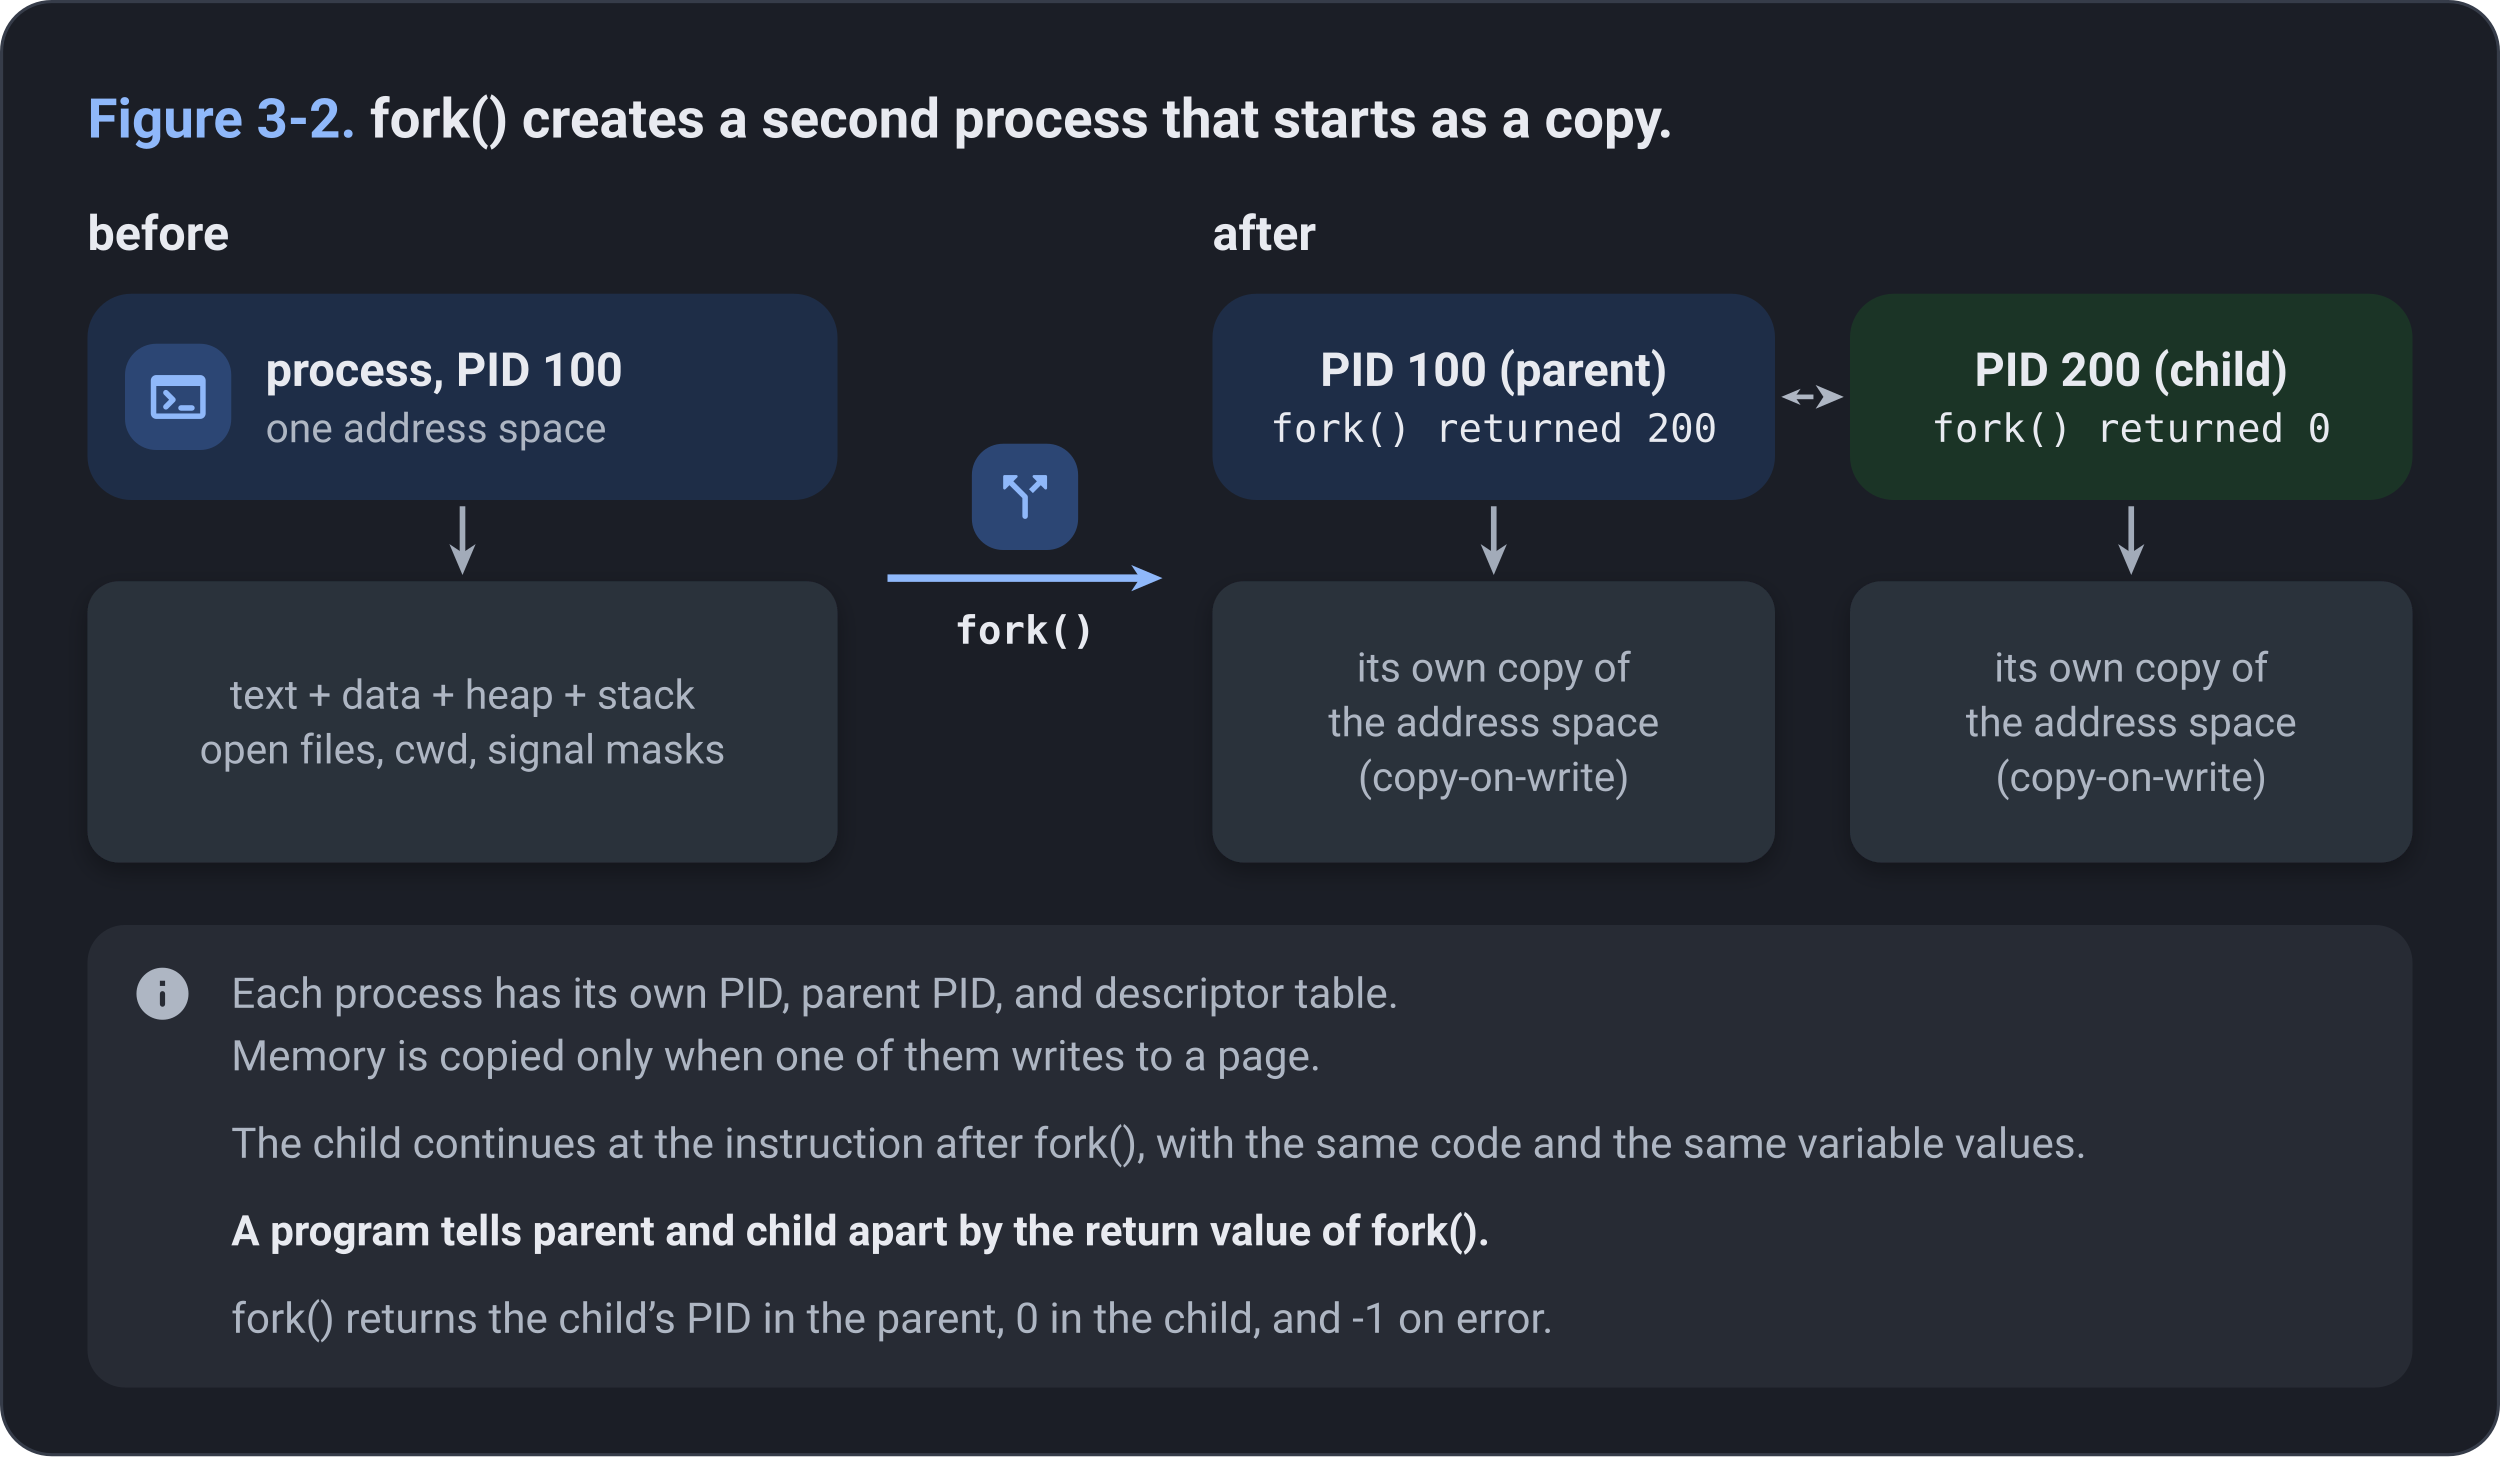
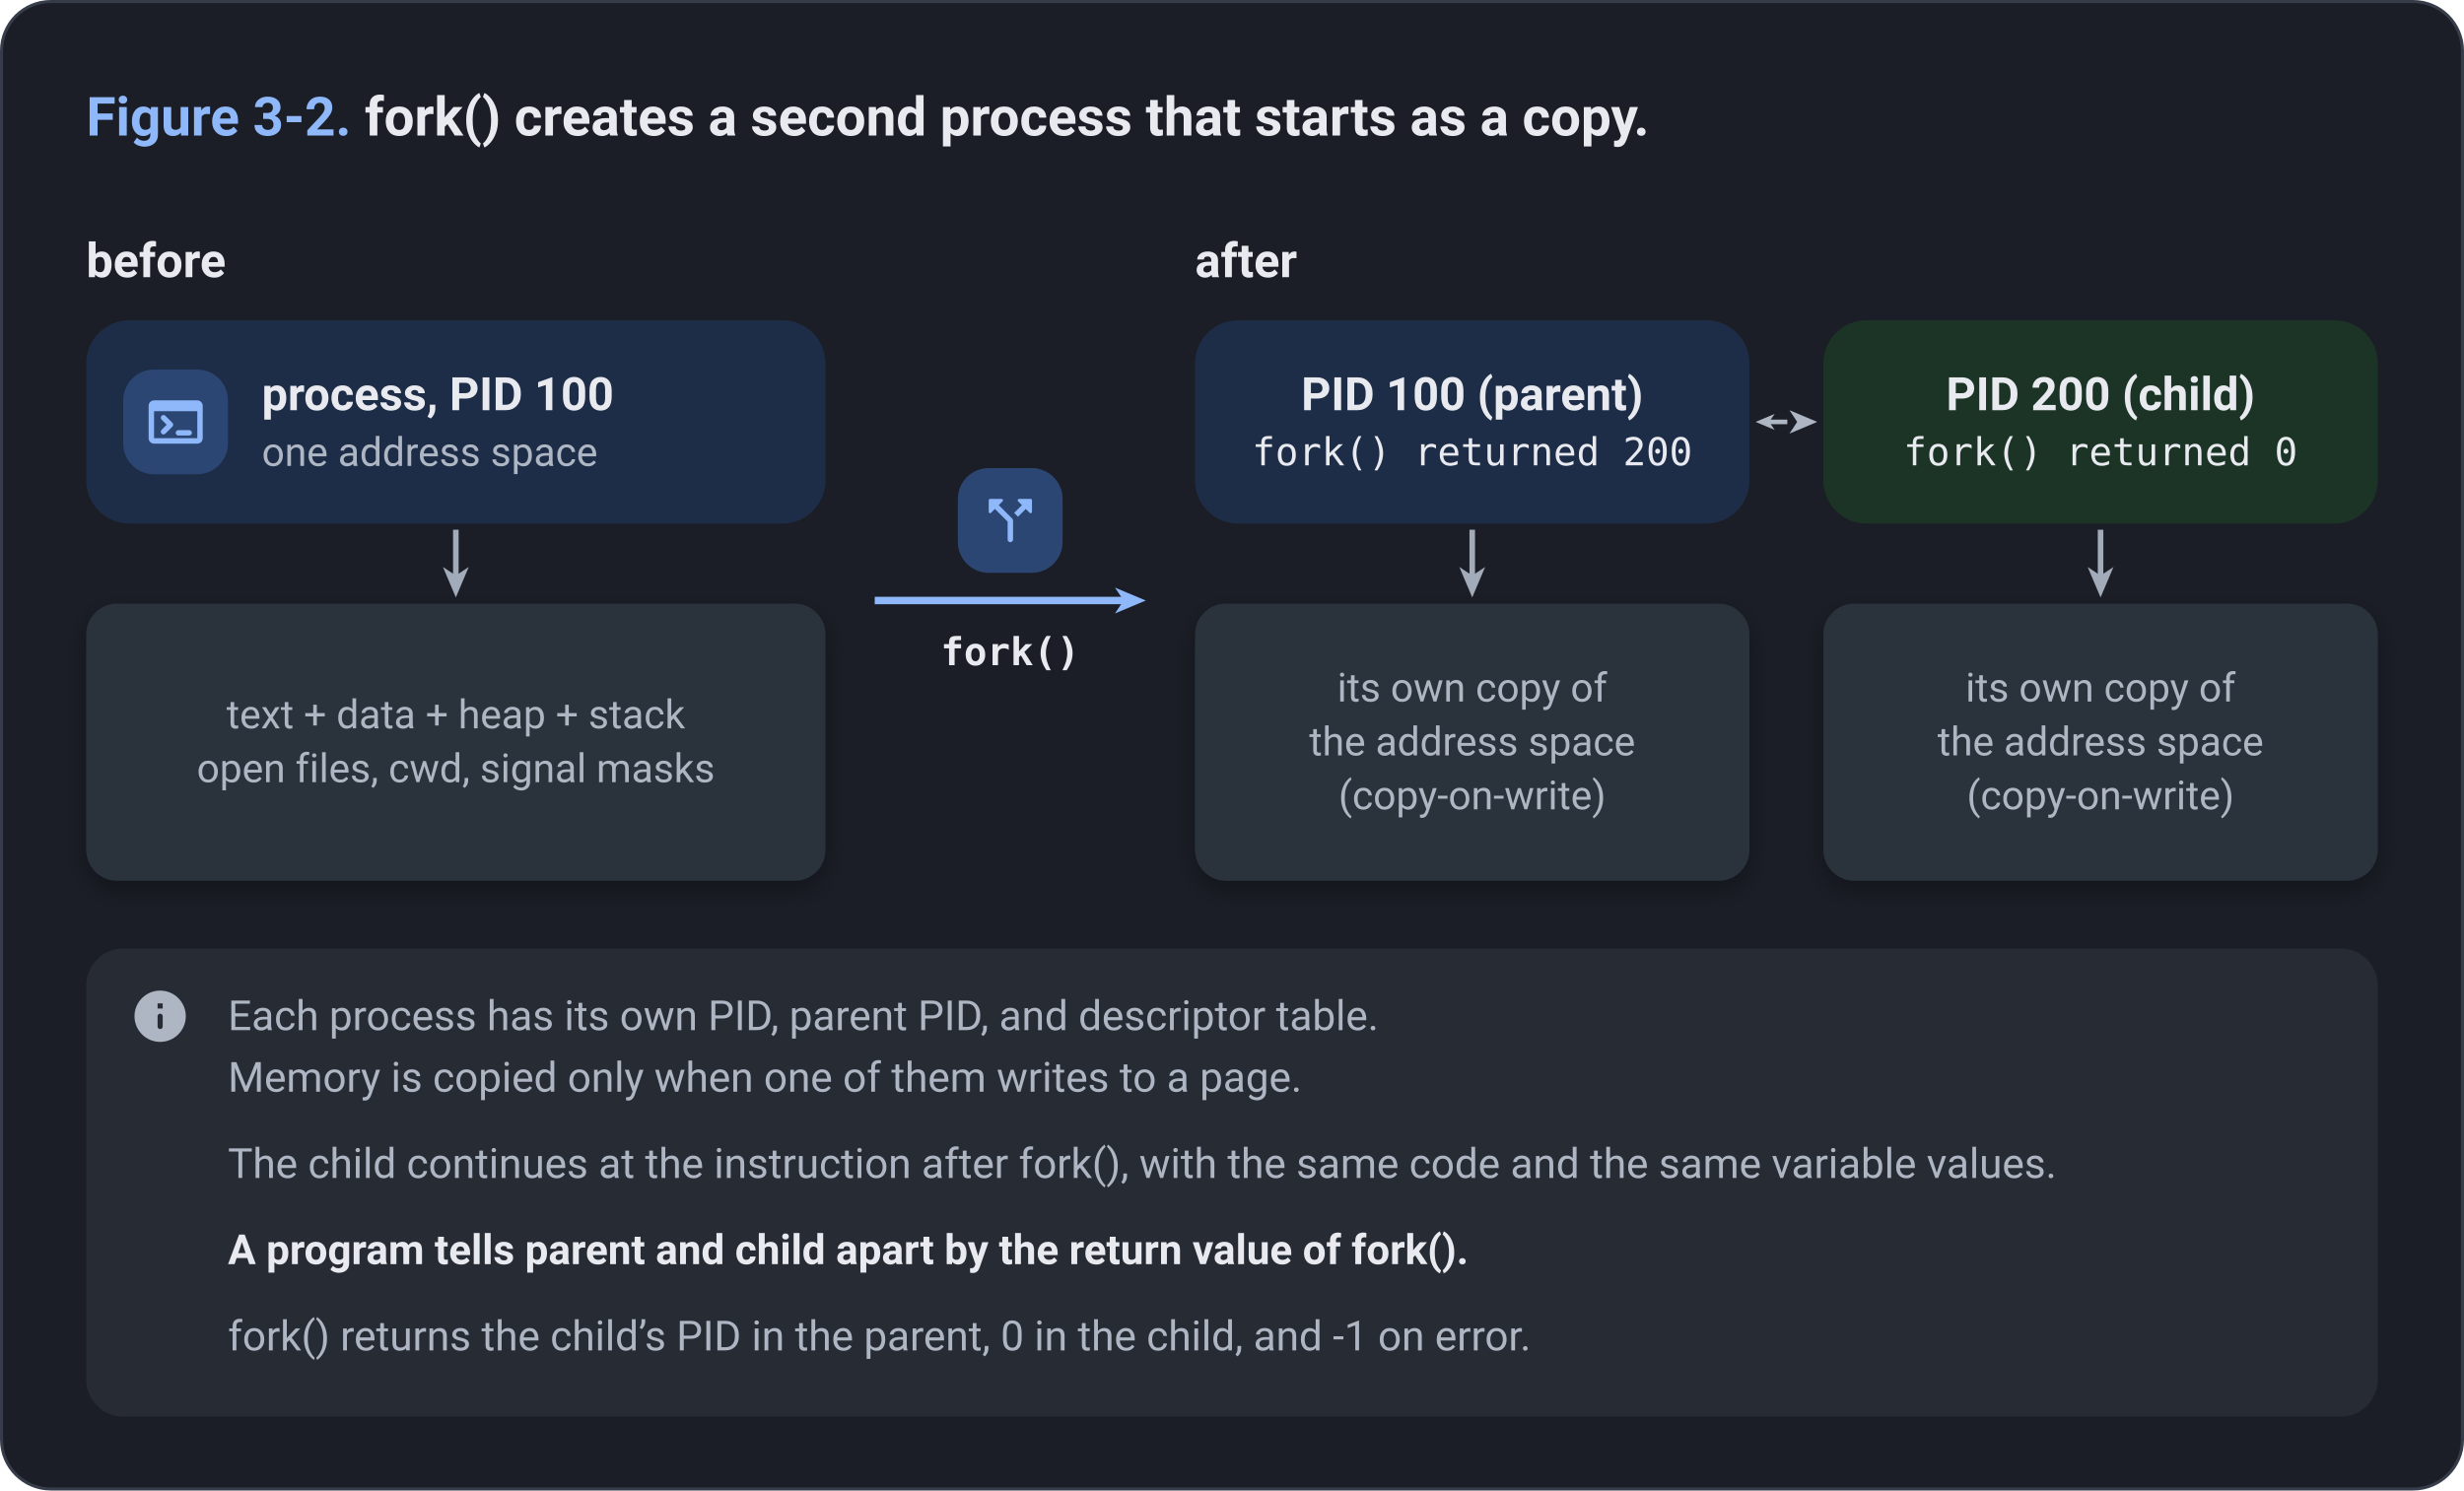
- <svg xmlns="http://www.w3.org/2000/svg" viewBox="0 0 800 466" width="800" height="466">
+ <svg xmlns="http://www.w3.org/2000/svg" viewBox="0 0 800 484" width="800" height="484">
  <style>
    text { font-family: -apple-system, BlinkMacSystemFont, "Segoe UI", Roboto, "Helvetica Neue", Arial, sans-serif; fill: #E8EAF0; }
    .paper { fill: #1B1E26; }
    .frame { fill: #1B1E26; stroke: #363C49; stroke-width: 1; }
    .card { fill: #2B303B; }
    .hair { stroke: #363C49; stroke-width: 1.2; fill: none; }
    .muted { fill: #AEB6C3; }
    .ink { fill: #E8EAF0; }
    .title { font-size: 17.5px; font-weight: 650; }
    .head { font-size: 15.5px; font-weight: 650; }
    .name { font-size: 15px; font-weight: 650; }
    .body { font-size: 13.5px; }
    .sub { font-size: 13px; }
    .mono { font-size: 12.5px; font-family: "SF Mono", SFMono-Regular, ui-monospace, Menlo, Consolas, monospace; }
    .monob { font-size: 12.5px; font-weight: 650; font-family: "SF Mono", SFMono-Regular, ui-monospace, Menlo, Consolas, monospace; }
    .small { font-size: 12px; }
    .note { font-size: 13.5px; }
    .noteb { font-size: 13.5px; font-weight: 650; }
    .sub, .small, .note { fill: #AEB6C3; }
    .c-blue { fill: #1E2D47; }
    .m-blue { fill: #2C4674; }
    .a-blue { fill: #8FB8FA; }
    .t-blue { fill: #8FB8FA; }
    .w-blue { stroke: #8FB8FA; fill: none; stroke-linecap: butt; stroke-linejoin: round; }
    .o-blue { stroke: #8FB8FA; fill: none; stroke-width: 1.5; }
    .h-blue { stroke: #8FB8FA; stroke-width: 1.4; }
    .c-green { fill: #1B3426; }
    .m-green { fill: #28553B; }
    .a-green { fill: #82D69C; }
    .t-green { fill: #82D69C; }
    .w-green { stroke: #82D69C; fill: none; stroke-linecap: butt; stroke-linejoin: round; }
    .o-green { stroke: #82D69C; fill: none; stroke-width: 1.5; }
    .h-green { stroke: #82D69C; stroke-width: 1.4; }
    .c-amber { fill: #3A2D14; }
    .m-amber { fill: #5E471A; }
    .a-amber { fill: #F3C06B; }
    .t-amber { fill: #F3C06B; }
    .w-amber { stroke: #F3C06B; fill: none; stroke-linecap: butt; stroke-linejoin: round; }
    .o-amber { stroke: #F3C06B; fill: none; stroke-width: 1.5; }
    .h-amber { stroke: #F3C06B; stroke-width: 1.4; }
    .c-red { fill: #41221D; }
    .m-red { fill: #69322B; }
    .a-red { fill: #F59E8D; }
    .t-red { fill: #F59E8D; }
    .w-red { stroke: #F59E8D; fill: none; stroke-linecap: butt; stroke-linejoin: round; }
    .o-red { stroke: #F59E8D; fill: none; stroke-width: 1.5; }
    .h-red { stroke: #F59E8D; stroke-width: 1.4; }
    .c-purple { fill: #2C2549; }
    .m-purple { fill: #453978; }
    .a-purple { fill: #BCA8F7; }
    .t-purple { fill: #BCA8F7; }
    .w-purple { stroke: #BCA8F7; fill: none; stroke-linecap: butt; stroke-linejoin: round; }
    .o-purple { stroke: #BCA8F7; fill: none; stroke-width: 1.5; }
    .h-purple { stroke: #BCA8F7; stroke-width: 1.4; }
    .c-teal { fill: #15332F; }
    .m-teal { fill: #1F514B; }
    .a-teal { fill: #72D5CA; }
    .t-teal { fill: #72D5CA; }
    .w-teal { stroke: #72D5CA; fill: none; stroke-linecap: butt; stroke-linejoin: round; }
    .o-teal { stroke: #72D5CA; fill: none; stroke-width: 1.5; }
    .h-teal { stroke: #72D5CA; stroke-width: 1.4; }
    .c-gray { fill: #272B34; }
    .m-gray { fill: #3A404D; }
    .a-gray { fill: #AEB6C3; }
    .t-gray { fill: #AEB6C3; }
    .w-gray { stroke: #AEB6C3; fill: none; stroke-linecap: butt; stroke-linejoin: round; }
    .o-gray { stroke: #AEB6C3; fill: none; stroke-width: 1.5; }
    .h-gray { stroke: #AEB6C3; stroke-width: 1.4; }
    .c-wire { fill: #272B34; }
    .m-wire { fill: #3A404D; }
    .a-wire { fill: #A2ABB9; }
    .t-wire { fill: #A2ABB9; }
    .w-wire { stroke: #A2ABB9; fill: none; stroke-linecap: butt; stroke-linejoin: round; }
    .o-wire { stroke: #A2ABB9; fill: none; stroke-width: 1.5; }
    .h-wire { stroke: #A2ABB9; stroke-width: 1.4; }
  </style>
  <defs>
    <filter id="lift" x="-10%" y="-15%" width="120%" height="140%">
      <feDropShadow dx="0" dy="1" stdDeviation="1.2" flood-color="#000000" flood-opacity="0.45" />
      <feDropShadow dx="0" dy="3" stdDeviation="4" flood-color="#000000" flood-opacity="0.32" />
    </filter>
  </defs>
-   <rect x="0.5" y="0.5" width="799" height="465" rx="16" class="frame" />
+   <rect x="0.5" y="0.5" width="799" height="483" rx="16" class="frame" />
  <text x="28" y="44" class="title">
    <tspan class="t-blue">Figure 3-2.</tspan> fork() creates a second process that starts as a copy.</text>
-   <g transform="translate(0 64)">
+   <g transform="translate(0 74)">
    <text x="28.0" y="16.0" class="head">before</text>
    <rect x="28.0" y="30.0" width="240.0" height="66.0" rx="14" class="c-blue" />
    <rect x="40.0" y="46.0" width="34.0" height="34.0" rx="10" class="m-blue" />
    <g transform="translate(46.5 52.5) scale(0.878)" class="a-blue">
      <path d="M20 4H4a2 2 0 0 0-2 2v12a2 2 0 0 0 2 2h16c1.1 0 2-.9 2-2V6a2 2 0 0 0-2-2zm0 14H4V8h16v10zm-8-2c0-.55.45-1 1-1h4c.55 0 1 .45 1 1s-.45 1-1 1h-4c-.55 0-1-.45-1-1zM6.79 9.71a.996.996 0 0 1 1.41 0l2.59 2.59c.39.39.39 1.02 0 1.41L8.2 16.3a.996.996 0 1 1-1.41-1.41L8.67 13l-1.88-1.88a.996.996 0 0 1 0-1.41z" />
    </g>
-     <text x="85.0" y="59.5" class="name" data-fit="85.0,260.0">process, PID 100</text>
-     <text x="85.0" y="77.5" class="sub" data-fit="85.0,260.0">one address space</text>
+     <text x="85.0" y="59.2" class="name" data-fit="85.0,260.0">process, PID 100</text>
+     <text x="85.0" y="77.3" class="sub" data-fit="85.0,260.0">one address space</text>
    <rect x="28.0" y="122.0" width="240.0" height="90.0" rx="10" class="card" filter="url(#lift)" />
-     <text x="148.0" y="162.8" class="sub" text-anchor="middle" data-fit="33.0,263.0">text + data + heap + stack</text>
-     <text x="148.0" y="180.3" class="sub" text-anchor="middle" data-fit="33.0,263.0">open files, cwd, signal masks</text>
+     <text x="148.0" y="162.5" class="sub" text-anchor="middle" data-fit="33.0,263.0">text + data + heap + stack</text>
+     <text x="148.0" y="180.0" class="sub" text-anchor="middle" data-fit="33.0,263.0">open files, cwd, signal masks</text>
    <polygon points="148.0,120.0 143.8,110.1 148.0,112.9 152.2,110.1" class="a-wire" />
    <path d="M148.0,98.0 L148.0,113.1" class="w-wire" stroke-width="1.8" />
    <polygon points="372.0,121.0 362.0,125.2 364.8,121.0 362.0,116.8" class="a-blue" />
    <path d="M284.0,121.0 L365.0,121.0" class="w-blue" stroke-width="2.4" />
    <rect x="311.0" y="78.0" width="34.0" height="34.0" rx="10" class="m-blue" />
    <g transform="translate(317.5 84.5) scale(0.878)" class="a-blue">
      <path d="m14.85 4.85 1.44 1.44-2.88 2.88 1.42 1.42 2.88-2.88 1.44 1.44a.5.5 0 0 0 .85-.36V4.5c0-.28-.22-.5-.5-.5h-4.29a.5.5 0 0 0-.36.85zM8.79 4H4.5c-.28 0-.5.22-.5.5v4.29c0 .45.54.67.85.35L6.29 7.7 11 12.4V19c0 .55.45 1 1 1s1-.45 1-1v-7c0-.26-.11-.52-.29-.71l-5-5.01 1.44-1.44c.31-.3.09-.84-.36-.84z" />
    </g>
    <text x="328.0" y="142.0" class="monob" text-anchor="middle">fork()</text>
    <text x="388.0" y="16.0" class="head">after</text>
    <rect x="388.0" y="30.0" width="180.0" height="66.0" rx="14" class="c-blue" />
-     <text x="478.0" y="59.5" class="name" text-anchor="middle" data-fit="393.0,563.0">PID 100 (parent)</text>
-     <text x="478.0" y="77.4" class="mono" text-anchor="middle" data-fit="393.0,563.0">fork() returned 200</text>
+     <text x="478.0" y="59.2" class="name" text-anchor="middle" data-fit="393.0,563.0">PID 100 (parent)</text>
+     <text x="478.0" y="77.1" class="mono" text-anchor="middle" data-fit="393.0,563.0">fork() returned 200</text>
    <rect x="388.0" y="122.0" width="180.0" height="90.0" rx="10" class="card" filter="url(#lift)" />
-     <text x="478.0" y="154.1" class="sub" text-anchor="middle" data-fit="393.0,563.0">its own copy of</text>
-     <text x="478.0" y="171.6" class="sub" text-anchor="middle" data-fit="393.0,563.0">the address space</text>
-     <text x="478.0" y="189.1" class="sub" text-anchor="middle" data-fit="393.0,563.0">(copy-on-write)</text>
+     <text x="478.0" y="153.8" class="sub" text-anchor="middle" data-fit="393.0,563.0">its own copy of</text>
+     <text x="478.0" y="171.3" class="sub" text-anchor="middle" data-fit="393.0,563.0">the address space</text>
+     <text x="478.0" y="188.8" class="sub" text-anchor="middle" data-fit="393.0,563.0">(copy-on-write)</text>
    <polygon points="478.0,120.0 473.8,110.1 478.0,112.9 482.2,110.1" class="a-wire" />
    <path d="M478.0,98.0 L478.0,113.1" class="w-wire" stroke-width="1.8" />
    <rect x="592.0" y="30.0" width="180.0" height="66.0" rx="14" class="c-green" />
-     <text x="682.0" y="59.5" class="name" text-anchor="middle" data-fit="597.0,767.0">PID 200 (child)</text>
-     <text x="682.0" y="77.4" class="mono" text-anchor="middle" data-fit="597.0,767.0">fork() returned 0</text>
+     <text x="682.0" y="59.2" class="name" text-anchor="middle" data-fit="597.0,767.0">PID 200 (child)</text>
+     <text x="682.0" y="77.1" class="mono" text-anchor="middle" data-fit="597.0,767.0">fork() returned 0</text>
    <rect x="592.0" y="122.0" width="180.0" height="90.0" rx="10" class="card" filter="url(#lift)" />
-     <text x="682.0" y="154.1" class="sub" text-anchor="middle" data-fit="597.0,767.0">its own copy of</text>
-     <text x="682.0" y="171.6" class="sub" text-anchor="middle" data-fit="597.0,767.0">the address space</text>
-     <text x="682.0" y="189.1" class="sub" text-anchor="middle" data-fit="597.0,767.0">(copy-on-write)</text>
+     <text x="682.0" y="153.8" class="sub" text-anchor="middle" data-fit="597.0,767.0">its own copy of</text>
+     <text x="682.0" y="171.3" class="sub" text-anchor="middle" data-fit="597.0,767.0">the address space</text>
+     <text x="682.0" y="188.8" class="sub" text-anchor="middle" data-fit="597.0,767.0">(copy-on-write)</text>
    <polygon points="682.0,120.0 677.8,110.1 682.0,112.9 686.2,110.1" class="a-wire" />
    <path d="M682.0,98.0 L682.0,113.1" class="w-wire" stroke-width="1.8" />
    <polygon points="590.0,63.0 581.0,66.8 583.5,63.0 581.0,59.2" class="a-gray" />
    <polygon points="570.0,63.0 576.2,60.4 574.4,63.0 576.2,65.6" class="a-gray" />
    <path d="M574.3,63.0 L583.7,63.0" class="w-gray" stroke-width="1.5" stroke-dasharray="6 5" />
  </g>
-   <rect x="28" y="296" width="744" height="148" rx="12" class="c-gray" />
-   <g transform="translate(42 308) scale(0.833)" class="a-gray">
+   <rect x="28" y="308" width="744" height="152" rx="12" class="c-gray" />
+   <g transform="translate(42 320) scale(0.833)" class="a-gray">
    <path d="M12 2C6.48 2 2 6.48 2 12s4.48 10 10 10 10-4.48 10-10S17.52 2 12 2zm0 15c-.55 0-1-.45-1-1v-4c0-.55.45-1 1-1s1 .45 1 1v4c0 .55-.45 1-1 1zm1-8h-2V7h2v2z" />
  </g>
-   <text x="74" y="322.5" class="note" data-fit="74,760">Each process has its own PID, parent PID, and descriptor table.</text>
-   <text x="74" y="342.5" class="note" data-fit="74,760">Memory is copied only when one of them writes to a page.</text>
-   <text x="74" y="370.5" class="note" data-fit="74,760">The child continues at the instruction after fork(), with the same code and the same variable values.</text>
-   <text x="74" y="398.5" class="noteb ink" data-fit="74,760">A program tells parent and child apart by the return value of fork().</text>
-   <text x="74" y="426.5" class="note" data-fit="74,760">fork() returns the child’s PID in the parent, 0 in the child, and -1 on error.</text>
+   <text x="74" y="334.5" class="note" data-fit="74,760">Each process has its own PID, parent PID, and descriptor table.</text>
+   <text x="74" y="354.5" class="note" data-fit="74,760">Memory is copied only when one of them writes to a page.</text>
+   <text x="74" y="382.5" class="note" data-fit="74,760">The child continues at the instruction after fork(), with the same code and the same variable values.</text>
+   <text x="74" y="410.5" class="noteb ink" data-fit="74,760">A program tells parent and child apart by the return value of fork().</text>
+   <text x="74" y="438.5" class="note" data-fit="74,760">fork() returns the child’s PID in the parent, 0 in the child, and -1 on error.</text>
</svg>
